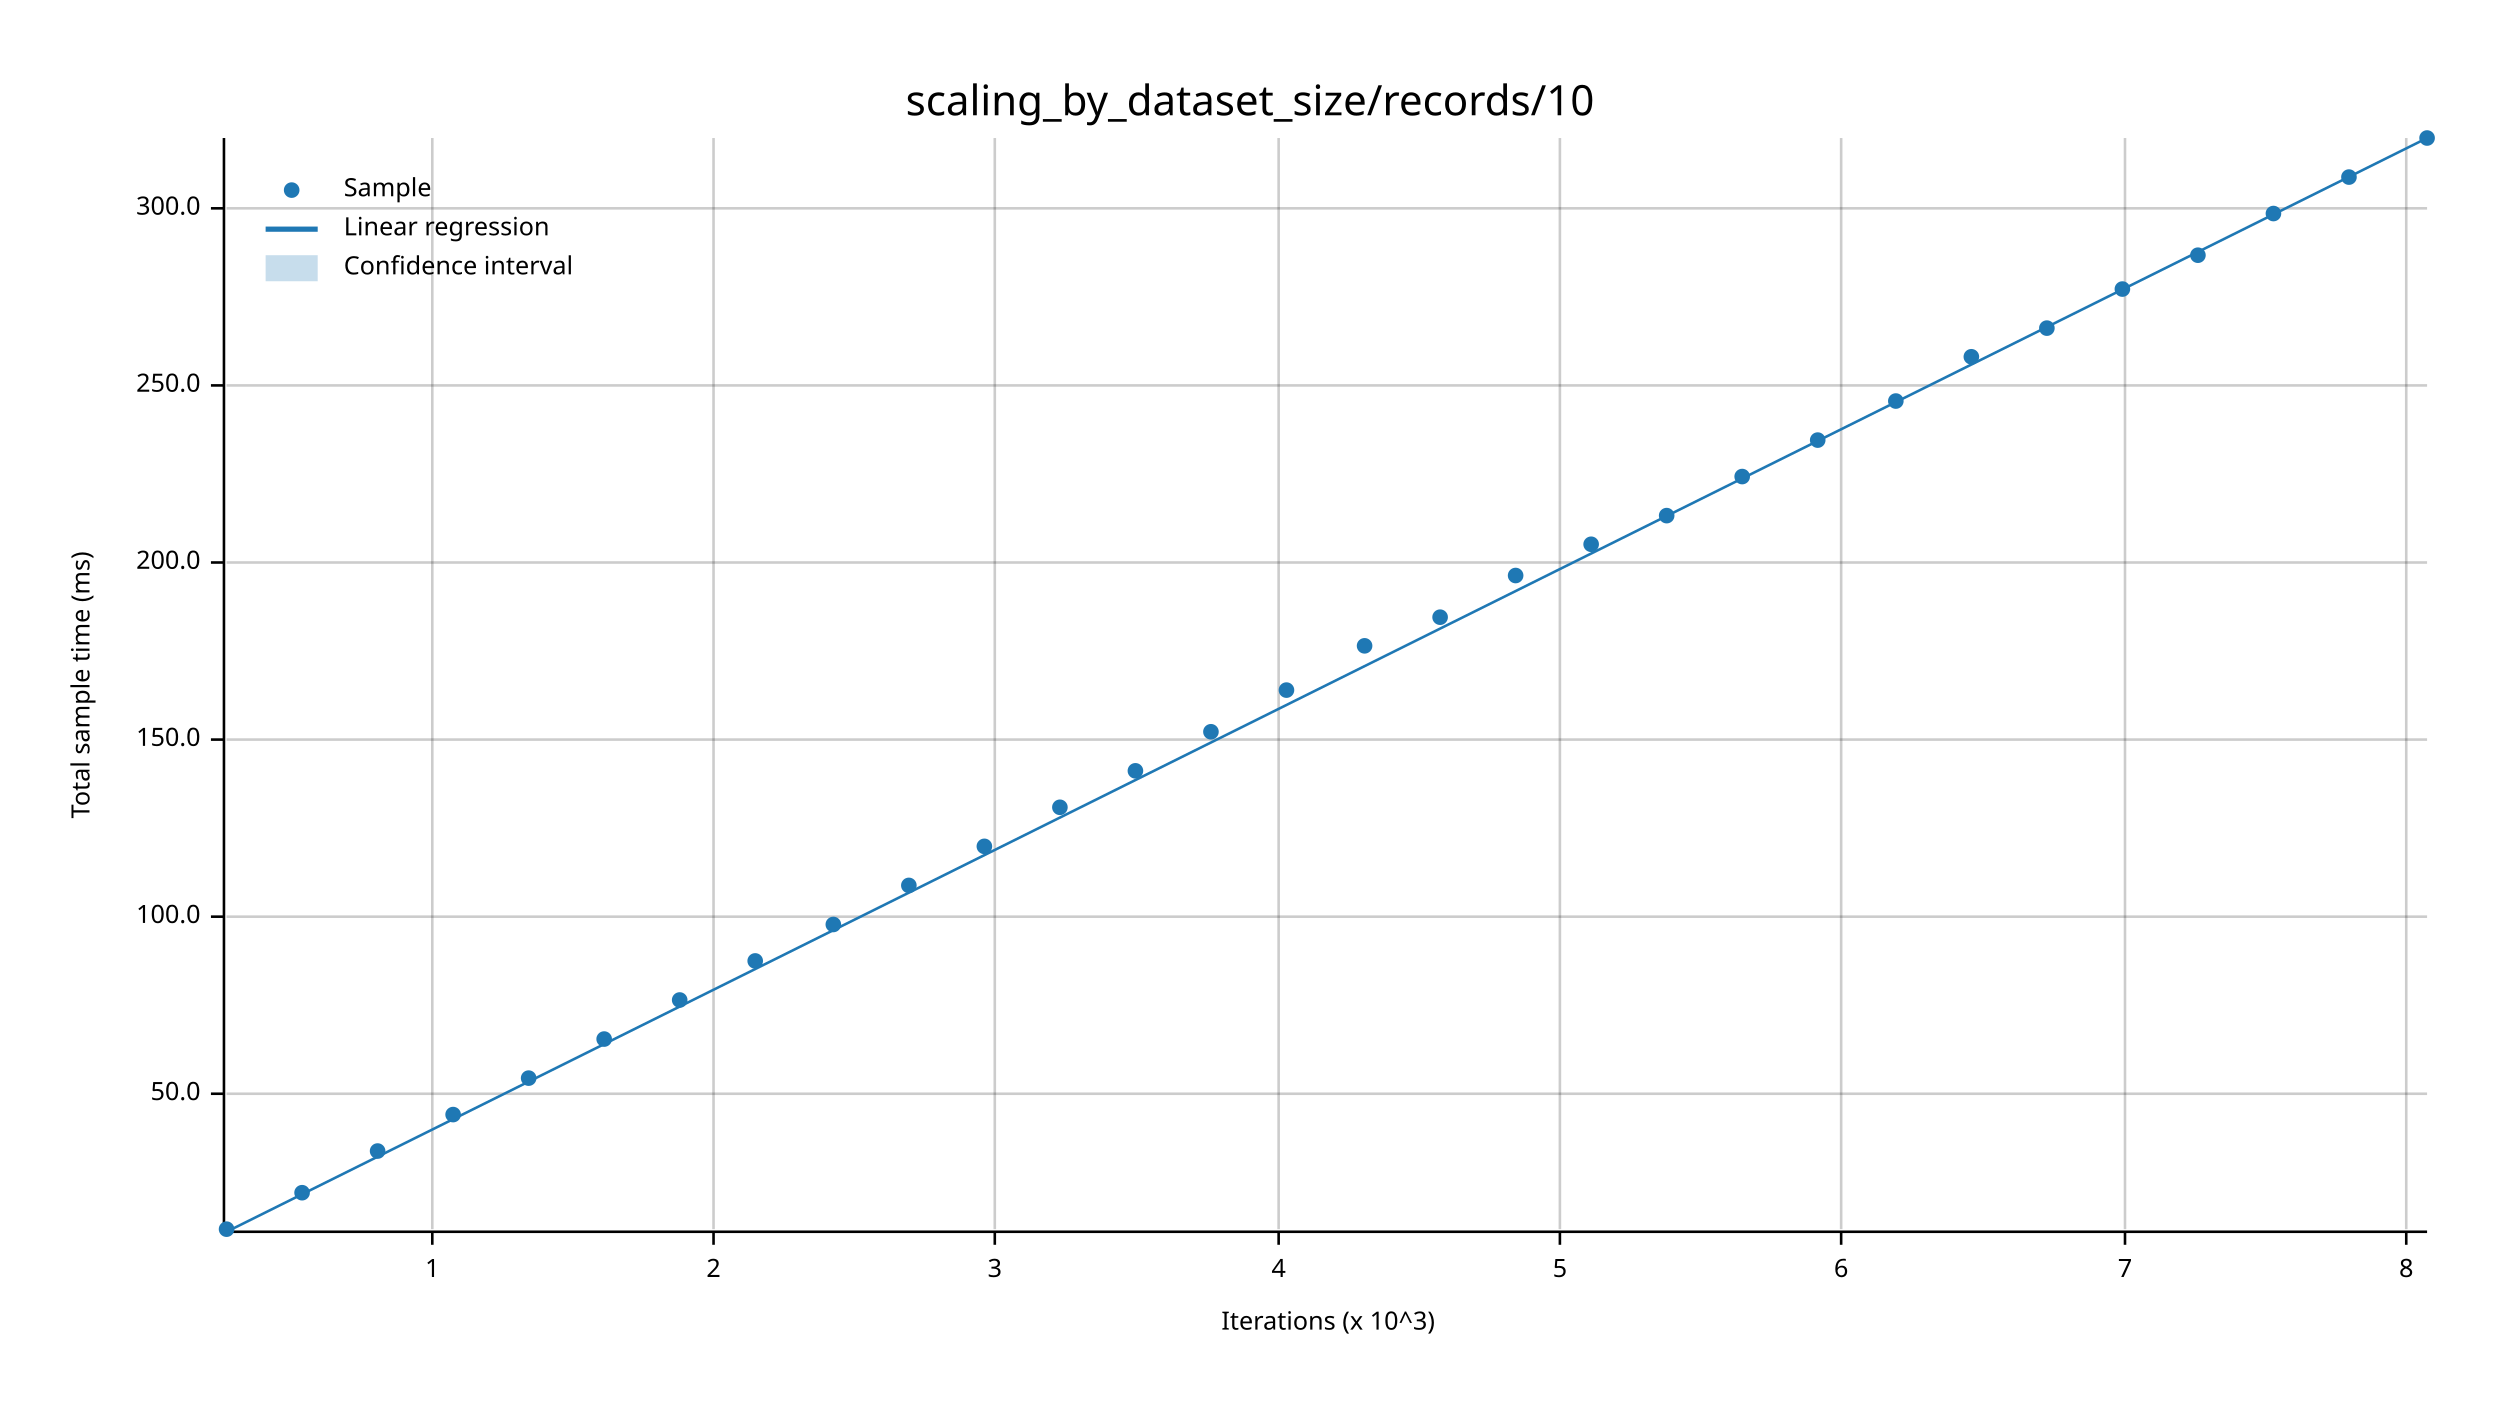
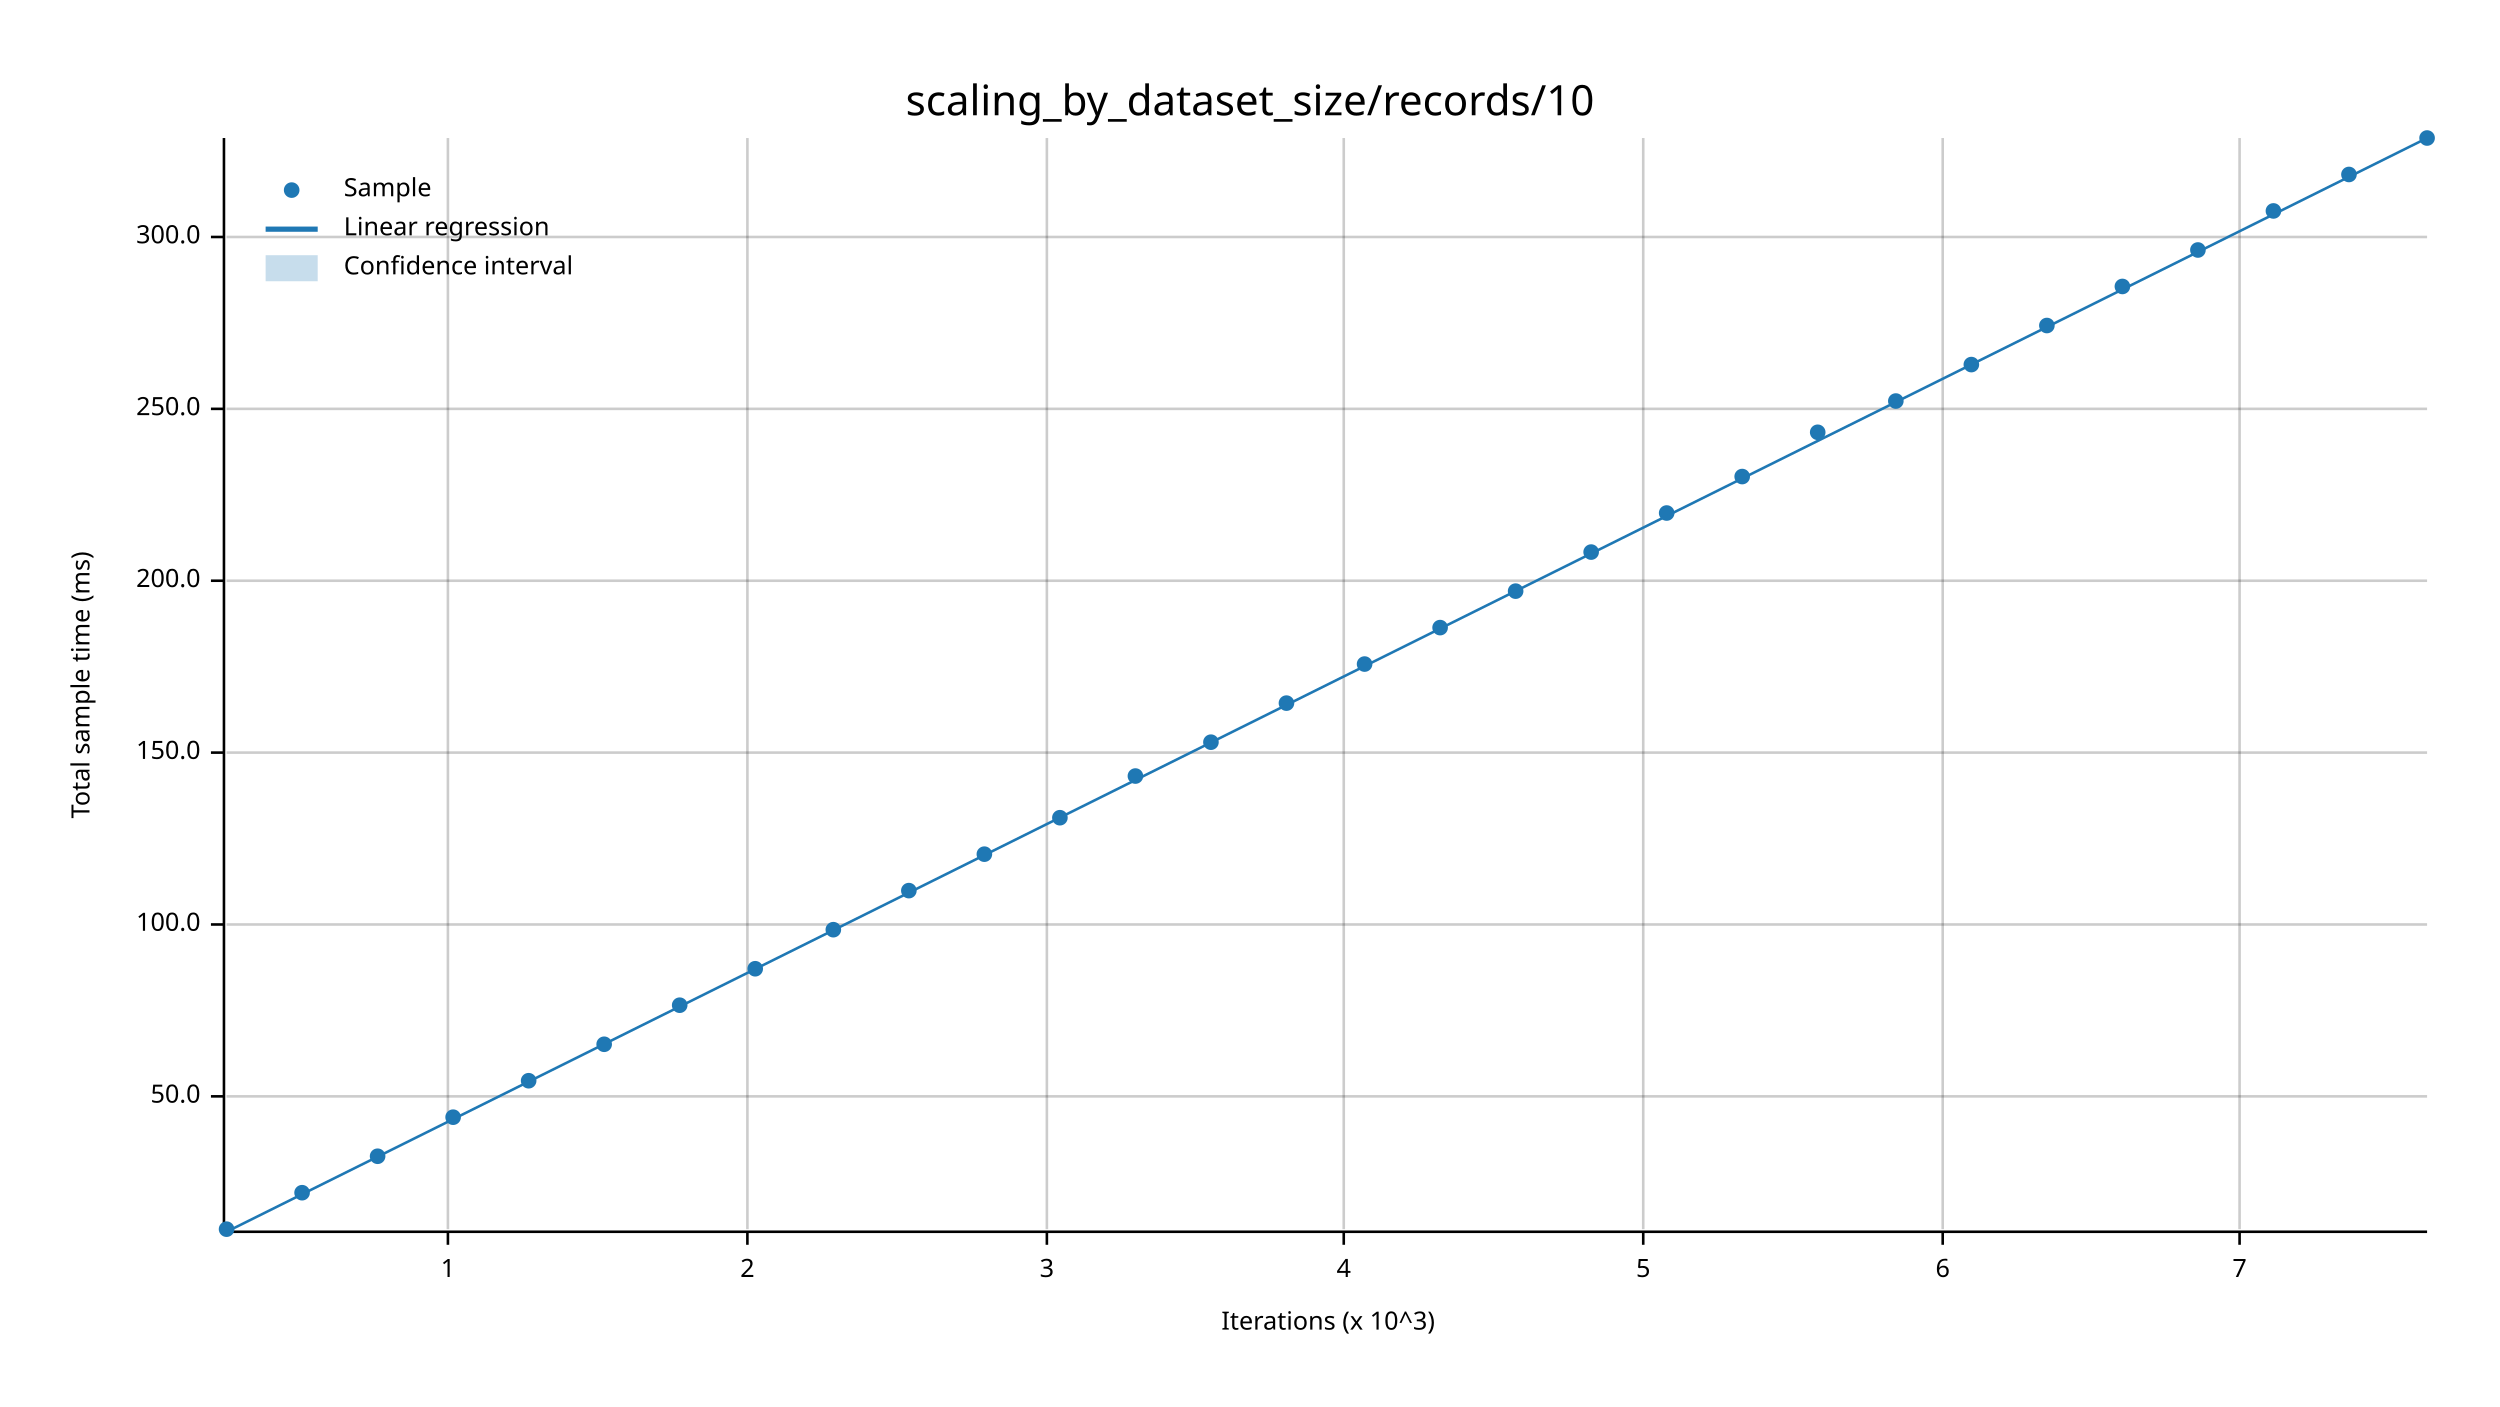
<svg xmlns="http://www.w3.org/2000/svg" width="960" height="540" viewBox="0 0 960 540">
  <text x="480" y="32" dy="0.76em" text-anchor="middle" font-family="sans-serif" font-size="16.129" opacity="1" fill="#000000">
scaling_by_dataset_size/records/10
</text>
  <text x="27" y="263" dy="0.76em" text-anchor="middle" font-family="sans-serif" font-size="9.677" opacity="1" fill="#000000" transform="rotate(270, 27, 263)">
Total sample time (ms)
</text>
  <text x="510" y="513" dy="-0.5ex" text-anchor="middle" font-family="sans-serif" font-size="9.677" opacity="1" fill="#000000">
Iterations (x 10^3)
</text>
-   <line opacity="0.2" stroke="#000000" stroke-width="1" x1="166" y1="472" x2="166" y2="53" />
-   <line opacity="0.2" stroke="#000000" stroke-width="1" x1="274" y1="472" x2="274" y2="53" />
-   <line opacity="0.2" stroke="#000000" stroke-width="1" x1="382" y1="472" x2="382" y2="53" />
-   <line opacity="0.2" stroke="#000000" stroke-width="1" x1="491" y1="472" x2="491" y2="53" />
-   <line opacity="0.2" stroke="#000000" stroke-width="1" x1="599" y1="472" x2="599" y2="53" />
-   <line opacity="0.2" stroke="#000000" stroke-width="1" x1="707" y1="472" x2="707" y2="53" />
-   <line opacity="0.2" stroke="#000000" stroke-width="1" x1="816" y1="472" x2="816" y2="53" />
-   <line opacity="0.2" stroke="#000000" stroke-width="1" x1="924" y1="472" x2="924" y2="53" />
-   <line opacity="0.2" stroke="#000000" stroke-width="1" x1="87" y1="420" x2="932" y2="420" />
-   <line opacity="0.2" stroke="#000000" stroke-width="1" x1="87" y1="352" x2="932" y2="352" />
-   <line opacity="0.2" stroke="#000000" stroke-width="1" x1="87" y1="284" x2="932" y2="284" />
-   <line opacity="0.2" stroke="#000000" stroke-width="1" x1="87" y1="216" x2="932" y2="216" />
-   <line opacity="0.2" stroke="#000000" stroke-width="1" x1="87" y1="148" x2="932" y2="148" />
-   <line opacity="0.2" stroke="#000000" stroke-width="1" x1="87" y1="80" x2="932" y2="80" />
+   <line opacity="0.2" stroke="#000000" stroke-width="1" x1="172" y1="472" x2="172" y2="53" />
+   <line opacity="0.2" stroke="#000000" stroke-width="1" x1="287" y1="472" x2="287" y2="53" />
+   <line opacity="0.2" stroke="#000000" stroke-width="1" x1="402" y1="472" x2="402" y2="53" />
+   <line opacity="0.2" stroke="#000000" stroke-width="1" x1="516" y1="472" x2="516" y2="53" />
+   <line opacity="0.2" stroke="#000000" stroke-width="1" x1="631" y1="472" x2="631" y2="53" />
+   <line opacity="0.2" stroke="#000000" stroke-width="1" x1="746" y1="472" x2="746" y2="53" />
+   <line opacity="0.2" stroke="#000000" stroke-width="1" x1="860" y1="472" x2="860" y2="53" />
+   <line opacity="0.2" stroke="#000000" stroke-width="1" x1="87" y1="421" x2="932" y2="421" />
+   <line opacity="0.2" stroke="#000000" stroke-width="1" x1="87" y1="355" x2="932" y2="355" />
+   <line opacity="0.2" stroke="#000000" stroke-width="1" x1="87" y1="289" x2="932" y2="289" />
+   <line opacity="0.2" stroke="#000000" stroke-width="1" x1="87" y1="223" x2="932" y2="223" />
+   <line opacity="0.2" stroke="#000000" stroke-width="1" x1="87" y1="157" x2="932" y2="157" />
+   <line opacity="0.2" stroke="#000000" stroke-width="1" x1="87" y1="91" x2="932" y2="91" />
  <polyline fill="none" opacity="1" stroke="#000000" stroke-width="1" points="86,53 86,472 " />
-   <text x="77" y="420" dy="0.5ex" text-anchor="end" font-family="sans-serif" font-size="9.677" opacity="1" fill="#000000">
+   <text x="77" y="421" dy="0.5ex" text-anchor="end" font-family="sans-serif" font-size="9.677" opacity="1" fill="#000000">
50.0
</text>
-   <polyline fill="none" opacity="1" stroke="#000000" stroke-width="1" points="81,420 86,420 " />
-   <text x="77" y="352" dy="0.5ex" text-anchor="end" font-family="sans-serif" font-size="9.677" opacity="1" fill="#000000">
+   <polyline fill="none" opacity="1" stroke="#000000" stroke-width="1" points="81,421 86,421 " />
+   <text x="77" y="355" dy="0.5ex" text-anchor="end" font-family="sans-serif" font-size="9.677" opacity="1" fill="#000000">
100.0
</text>
-   <polyline fill="none" opacity="1" stroke="#000000" stroke-width="1" points="81,352 86,352 " />
-   <text x="77" y="284" dy="0.5ex" text-anchor="end" font-family="sans-serif" font-size="9.677" opacity="1" fill="#000000">
+   <polyline fill="none" opacity="1" stroke="#000000" stroke-width="1" points="81,355 86,355 " />
+   <text x="77" y="289" dy="0.5ex" text-anchor="end" font-family="sans-serif" font-size="9.677" opacity="1" fill="#000000">
150.0
</text>
-   <polyline fill="none" opacity="1" stroke="#000000" stroke-width="1" points="81,284 86,284 " />
-   <text x="77" y="216" dy="0.5ex" text-anchor="end" font-family="sans-serif" font-size="9.677" opacity="1" fill="#000000">
+   <polyline fill="none" opacity="1" stroke="#000000" stroke-width="1" points="81,289 86,289 " />
+   <text x="77" y="223" dy="0.5ex" text-anchor="end" font-family="sans-serif" font-size="9.677" opacity="1" fill="#000000">
200.0
</text>
-   <polyline fill="none" opacity="1" stroke="#000000" stroke-width="1" points="81,216 86,216 " />
-   <text x="77" y="148" dy="0.5ex" text-anchor="end" font-family="sans-serif" font-size="9.677" opacity="1" fill="#000000">
+   <polyline fill="none" opacity="1" stroke="#000000" stroke-width="1" points="81,223 86,223 " />
+   <text x="77" y="157" dy="0.5ex" text-anchor="end" font-family="sans-serif" font-size="9.677" opacity="1" fill="#000000">
250.0
</text>
-   <polyline fill="none" opacity="1" stroke="#000000" stroke-width="1" points="81,148 86,148 " />
-   <text x="77" y="80" dy="0.5ex" text-anchor="end" font-family="sans-serif" font-size="9.677" opacity="1" fill="#000000">
+   <polyline fill="none" opacity="1" stroke="#000000" stroke-width="1" points="81,157 86,157 " />
+   <text x="77" y="91" dy="0.5ex" text-anchor="end" font-family="sans-serif" font-size="9.677" opacity="1" fill="#000000">
300.0
</text>
-   <polyline fill="none" opacity="1" stroke="#000000" stroke-width="1" points="81,80 86,80 " />
+   <polyline fill="none" opacity="1" stroke="#000000" stroke-width="1" points="81,91 86,91 " />
  <polyline fill="none" opacity="1" stroke="#000000" stroke-width="1" points="87,473 932,473 " />
-   <text x="166" y="483" dy="0.76em" text-anchor="middle" font-family="sans-serif" font-size="9.677" opacity="1" fill="#000000">
+   <text x="172" y="483" dy="0.76em" text-anchor="middle" font-family="sans-serif" font-size="9.677" opacity="1" fill="#000000">
1
</text>
-   <polyline fill="none" opacity="1" stroke="#000000" stroke-width="1" points="166,473 166,478 " />
-   <text x="274" y="483" dy="0.76em" text-anchor="middle" font-family="sans-serif" font-size="9.677" opacity="1" fill="#000000">
+   <polyline fill="none" opacity="1" stroke="#000000" stroke-width="1" points="172,473 172,478 " />
+   <text x="287" y="483" dy="0.76em" text-anchor="middle" font-family="sans-serif" font-size="9.677" opacity="1" fill="#000000">
2
</text>
-   <polyline fill="none" opacity="1" stroke="#000000" stroke-width="1" points="274,473 274,478 " />
-   <text x="382" y="483" dy="0.76em" text-anchor="middle" font-family="sans-serif" font-size="9.677" opacity="1" fill="#000000">
+   <polyline fill="none" opacity="1" stroke="#000000" stroke-width="1" points="287,473 287,478 " />
+   <text x="402" y="483" dy="0.76em" text-anchor="middle" font-family="sans-serif" font-size="9.677" opacity="1" fill="#000000">
3
</text>
-   <polyline fill="none" opacity="1" stroke="#000000" stroke-width="1" points="382,473 382,478 " />
-   <text x="491" y="483" dy="0.76em" text-anchor="middle" font-family="sans-serif" font-size="9.677" opacity="1" fill="#000000">
+   <polyline fill="none" opacity="1" stroke="#000000" stroke-width="1" points="402,473 402,478 " />
+   <text x="516" y="483" dy="0.76em" text-anchor="middle" font-family="sans-serif" font-size="9.677" opacity="1" fill="#000000">
4
</text>
-   <polyline fill="none" opacity="1" stroke="#000000" stroke-width="1" points="491,473 491,478 " />
-   <text x="599" y="483" dy="0.76em" text-anchor="middle" font-family="sans-serif" font-size="9.677" opacity="1" fill="#000000">
+   <polyline fill="none" opacity="1" stroke="#000000" stroke-width="1" points="516,473 516,478 " />
+   <text x="631" y="483" dy="0.76em" text-anchor="middle" font-family="sans-serif" font-size="9.677" opacity="1" fill="#000000">
5
</text>
-   <polyline fill="none" opacity="1" stroke="#000000" stroke-width="1" points="599,473 599,478 " />
-   <text x="707" y="483" dy="0.76em" text-anchor="middle" font-family="sans-serif" font-size="9.677" opacity="1" fill="#000000">
+   <polyline fill="none" opacity="1" stroke="#000000" stroke-width="1" points="631,473 631,478 " />
+   <text x="746" y="483" dy="0.76em" text-anchor="middle" font-family="sans-serif" font-size="9.677" opacity="1" fill="#000000">
6
</text>
-   <polyline fill="none" opacity="1" stroke="#000000" stroke-width="1" points="707,473 707,478 " />
-   <text x="816" y="483" dy="0.76em" text-anchor="middle" font-family="sans-serif" font-size="9.677" opacity="1" fill="#000000">
+   <polyline fill="none" opacity="1" stroke="#000000" stroke-width="1" points="746,473 746,478 " />
+   <text x="860" y="483" dy="0.76em" text-anchor="middle" font-family="sans-serif" font-size="9.677" opacity="1" fill="#000000">
7
</text>
-   <polyline fill="none" opacity="1" stroke="#000000" stroke-width="1" points="816,473 816,478 " />
-   <text x="924" y="483" dy="0.76em" text-anchor="middle" font-family="sans-serif" font-size="9.677" opacity="1" fill="#000000">
- 8
- </text>
-   <polyline fill="none" opacity="1" stroke="#000000" stroke-width="1" points="924,473 924,478 " />
+   <polyline fill="none" opacity="1" stroke="#000000" stroke-width="1" points="860,473 860,478 " />
  <circle cx="87" cy="472" r="3" opacity="1" fill="#1F78B4" stroke="none" stroke-width="1" />
  <circle cx="116" cy="458" r="3" opacity="1" fill="#1F78B4" stroke="none" stroke-width="1" />
-   <circle cx="145" cy="442" r="3" opacity="1" fill="#1F78B4" stroke="none" stroke-width="1" />
-   <circle cx="174" cy="428" r="3" opacity="1" fill="#1F78B4" stroke="none" stroke-width="1" />
-   <circle cx="203" cy="414" r="3" opacity="1" fill="#1F78B4" stroke="none" stroke-width="1" />
-   <circle cx="232" cy="399" r="3" opacity="1" fill="#1F78B4" stroke="none" stroke-width="1" />
-   <circle cx="261" cy="384" r="3" opacity="1" fill="#1F78B4" stroke="none" stroke-width="1" />
-   <circle cx="290" cy="369" r="3" opacity="1" fill="#1F78B4" stroke="none" stroke-width="1" />
-   <circle cx="320" cy="355" r="3" opacity="1" fill="#1F78B4" stroke="none" stroke-width="1" />
-   <circle cx="349" cy="340" r="3" opacity="1" fill="#1F78B4" stroke="none" stroke-width="1" />
-   <circle cx="378" cy="325" r="3" opacity="1" fill="#1F78B4" stroke="none" stroke-width="1" />
-   <circle cx="407" cy="310" r="3" opacity="1" fill="#1F78B4" stroke="none" stroke-width="1" />
-   <circle cx="436" cy="296" r="3" opacity="1" fill="#1F78B4" stroke="none" stroke-width="1" />
-   <circle cx="465" cy="281" r="3" opacity="1" fill="#1F78B4" stroke="none" stroke-width="1" />
-   <circle cx="494" cy="265" r="3" opacity="1" fill="#1F78B4" stroke="none" stroke-width="1" />
-   <circle cx="524" cy="248" r="3" opacity="1" fill="#1F78B4" stroke="none" stroke-width="1" />
-   <circle cx="553" cy="237" r="3" opacity="1" fill="#1F78B4" stroke="none" stroke-width="1" />
-   <circle cx="582" cy="221" r="3" opacity="1" fill="#1F78B4" stroke="none" stroke-width="1" />
-   <circle cx="611" cy="209" r="3" opacity="1" fill="#1F78B4" stroke="none" stroke-width="1" />
-   <circle cx="640" cy="198" r="3" opacity="1" fill="#1F78B4" stroke="none" stroke-width="1" />
+   <circle cx="145" cy="444" r="3" opacity="1" fill="#1F78B4" stroke="none" stroke-width="1" />
+   <circle cx="174" cy="429" r="3" opacity="1" fill="#1F78B4" stroke="none" stroke-width="1" />
+   <circle cx="203" cy="415" r="3" opacity="1" fill="#1F78B4" stroke="none" stroke-width="1" />
+   <circle cx="232" cy="401" r="3" opacity="1" fill="#1F78B4" stroke="none" stroke-width="1" />
+   <circle cx="261" cy="386" r="3" opacity="1" fill="#1F78B4" stroke="none" stroke-width="1" />
+   <circle cx="290" cy="372" r="3" opacity="1" fill="#1F78B4" stroke="none" stroke-width="1" />
+   <circle cx="320" cy="357" r="3" opacity="1" fill="#1F78B4" stroke="none" stroke-width="1" />
+   <circle cx="349" cy="342" r="3" opacity="1" fill="#1F78B4" stroke="none" stroke-width="1" />
+   <circle cx="378" cy="328" r="3" opacity="1" fill="#1F78B4" stroke="none" stroke-width="1" />
+   <circle cx="407" cy="314" r="3" opacity="1" fill="#1F78B4" stroke="none" stroke-width="1" />
+   <circle cx="436" cy="298" r="3" opacity="1" fill="#1F78B4" stroke="none" stroke-width="1" />
+   <circle cx="465" cy="285" r="3" opacity="1" fill="#1F78B4" stroke="none" stroke-width="1" />
+   <circle cx="494" cy="270" r="3" opacity="1" fill="#1F78B4" stroke="none" stroke-width="1" />
+   <circle cx="524" cy="255" r="3" opacity="1" fill="#1F78B4" stroke="none" stroke-width="1" />
+   <circle cx="553" cy="241" r="3" opacity="1" fill="#1F78B4" stroke="none" stroke-width="1" />
+   <circle cx="582" cy="227" r="3" opacity="1" fill="#1F78B4" stroke="none" stroke-width="1" />
+   <circle cx="611" cy="212" r="3" opacity="1" fill="#1F78B4" stroke="none" stroke-width="1" />
+   <circle cx="640" cy="197" r="3" opacity="1" fill="#1F78B4" stroke="none" stroke-width="1" />
  <circle cx="669" cy="183" r="3" opacity="1" fill="#1F78B4" stroke="none" stroke-width="1" />
-   <circle cx="698" cy="169" r="3" opacity="1" fill="#1F78B4" stroke="none" stroke-width="1" />
+   <circle cx="698" cy="166" r="3" opacity="1" fill="#1F78B4" stroke="none" stroke-width="1" />
  <circle cx="728" cy="154" r="3" opacity="1" fill="#1F78B4" stroke="none" stroke-width="1" />
-   <circle cx="757" cy="137" r="3" opacity="1" fill="#1F78B4" stroke="none" stroke-width="1" />
-   <circle cx="786" cy="126" r="3" opacity="1" fill="#1F78B4" stroke="none" stroke-width="1" />
-   <circle cx="815" cy="111" r="3" opacity="1" fill="#1F78B4" stroke="none" stroke-width="1" />
-   <circle cx="844" cy="98" r="3" opacity="1" fill="#1F78B4" stroke="none" stroke-width="1" />
-   <circle cx="873" cy="82" r="3" opacity="1" fill="#1F78B4" stroke="none" stroke-width="1" />
-   <circle cx="902" cy="68" r="3" opacity="1" fill="#1F78B4" stroke="none" stroke-width="1" />
+   <circle cx="757" cy="140" r="3" opacity="1" fill="#1F78B4" stroke="none" stroke-width="1" />
+   <circle cx="786" cy="125" r="3" opacity="1" fill="#1F78B4" stroke="none" stroke-width="1" />
+   <circle cx="815" cy="110" r="3" opacity="1" fill="#1F78B4" stroke="none" stroke-width="1" />
+   <circle cx="844" cy="96" r="3" opacity="1" fill="#1F78B4" stroke="none" stroke-width="1" />
+   <circle cx="873" cy="81" r="3" opacity="1" fill="#1F78B4" stroke="none" stroke-width="1" />
+   <circle cx="902" cy="67" r="3" opacity="1" fill="#1F78B4" stroke="none" stroke-width="1" />
  <circle cx="932" cy="53" r="3" opacity="1" fill="#1F78B4" stroke="none" stroke-width="1" />
  <polyline fill="none" opacity="1" stroke="#1F78B4" stroke-width="1" points="87,473 932,53 " />
  <polygon opacity="0.25" fill="#1F78B4" points="87,473 932,53 932,53 " />
  <text x="132" y="68" dy="0.76em" text-anchor="start" font-family="sans-serif" font-size="9.677" opacity="1" fill="#000000">
Sample
</text>
  <text x="132" y="83" dy="0.76em" text-anchor="start" font-family="sans-serif" font-size="9.677" opacity="1" fill="#000000">
Linear regression
</text>
  <text x="132" y="98" dy="0.76em" text-anchor="start" font-family="sans-serif" font-size="9.677" opacity="1" fill="#000000">
Confidence interval
</text>
  <circle cx="112" cy="73" r="3" opacity="1" fill="#1F78B4" stroke="none" stroke-width="1" />
  <polyline fill="none" opacity="1" stroke="#1F78B4" stroke-width="2" points="102,88 122,88 " />
  <rect x="102" y="98" width="20" height="10" opacity="0.25" fill="#1F78B4" stroke="none" />
</svg>
